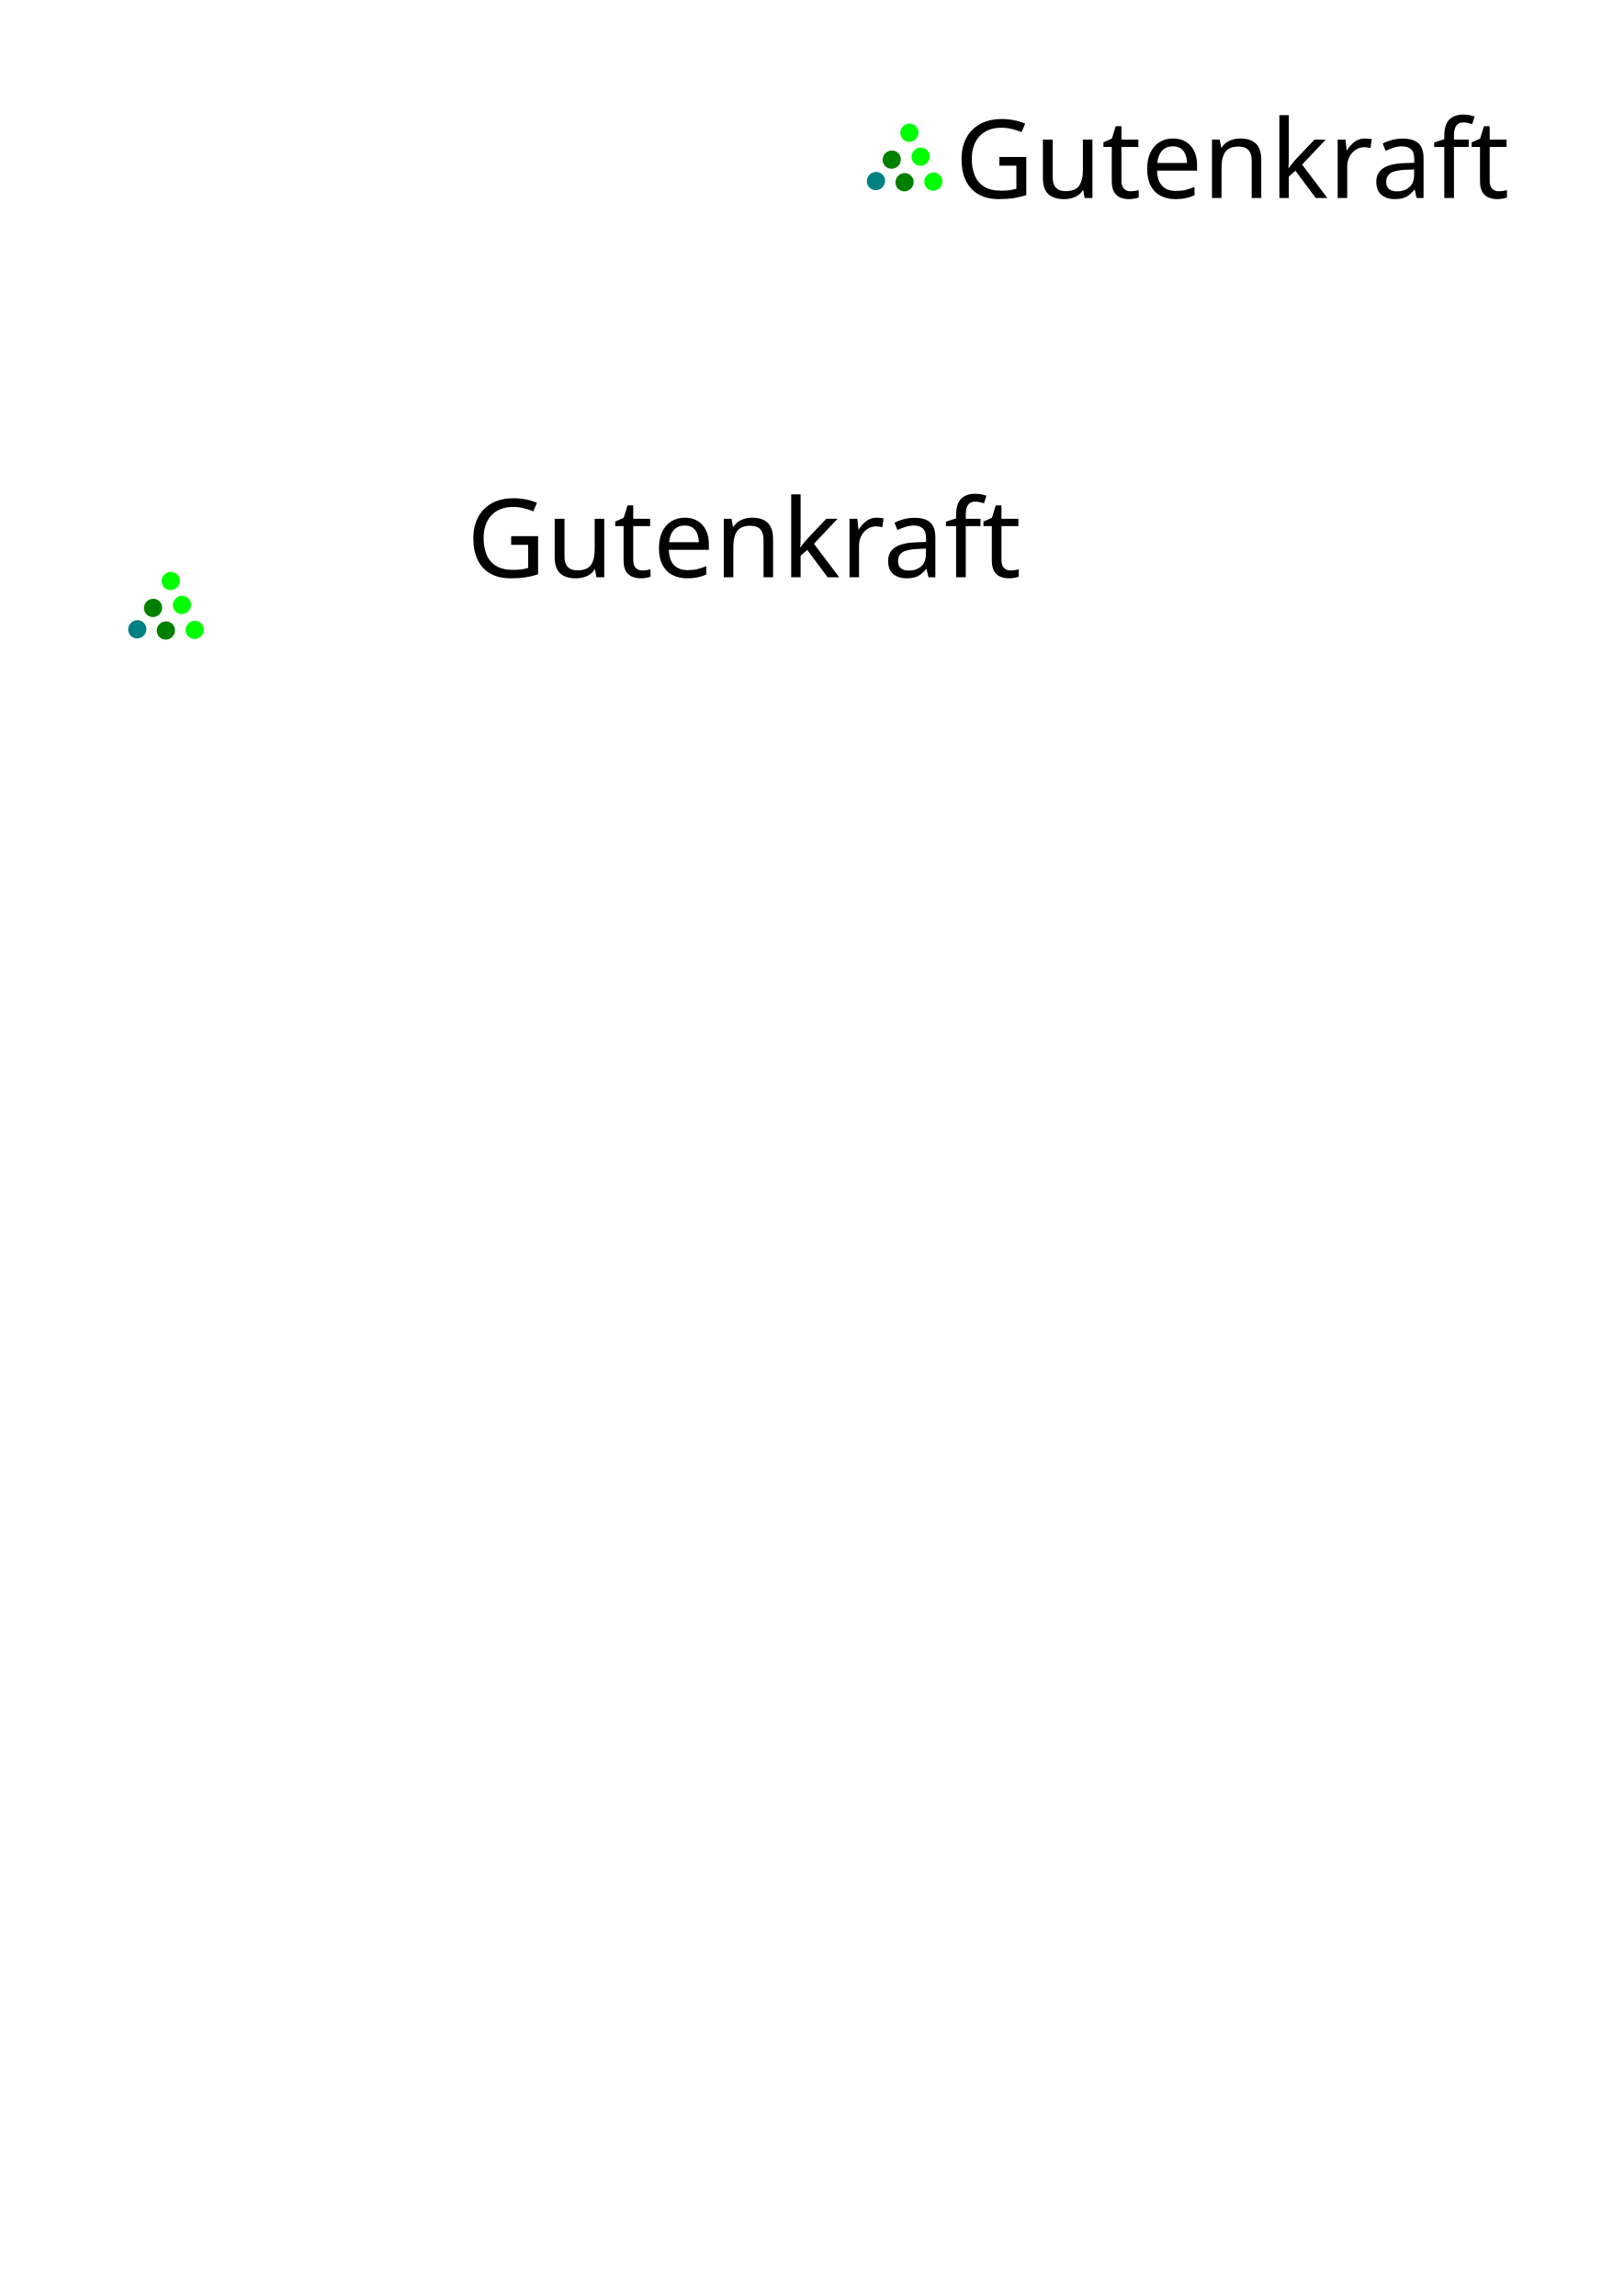
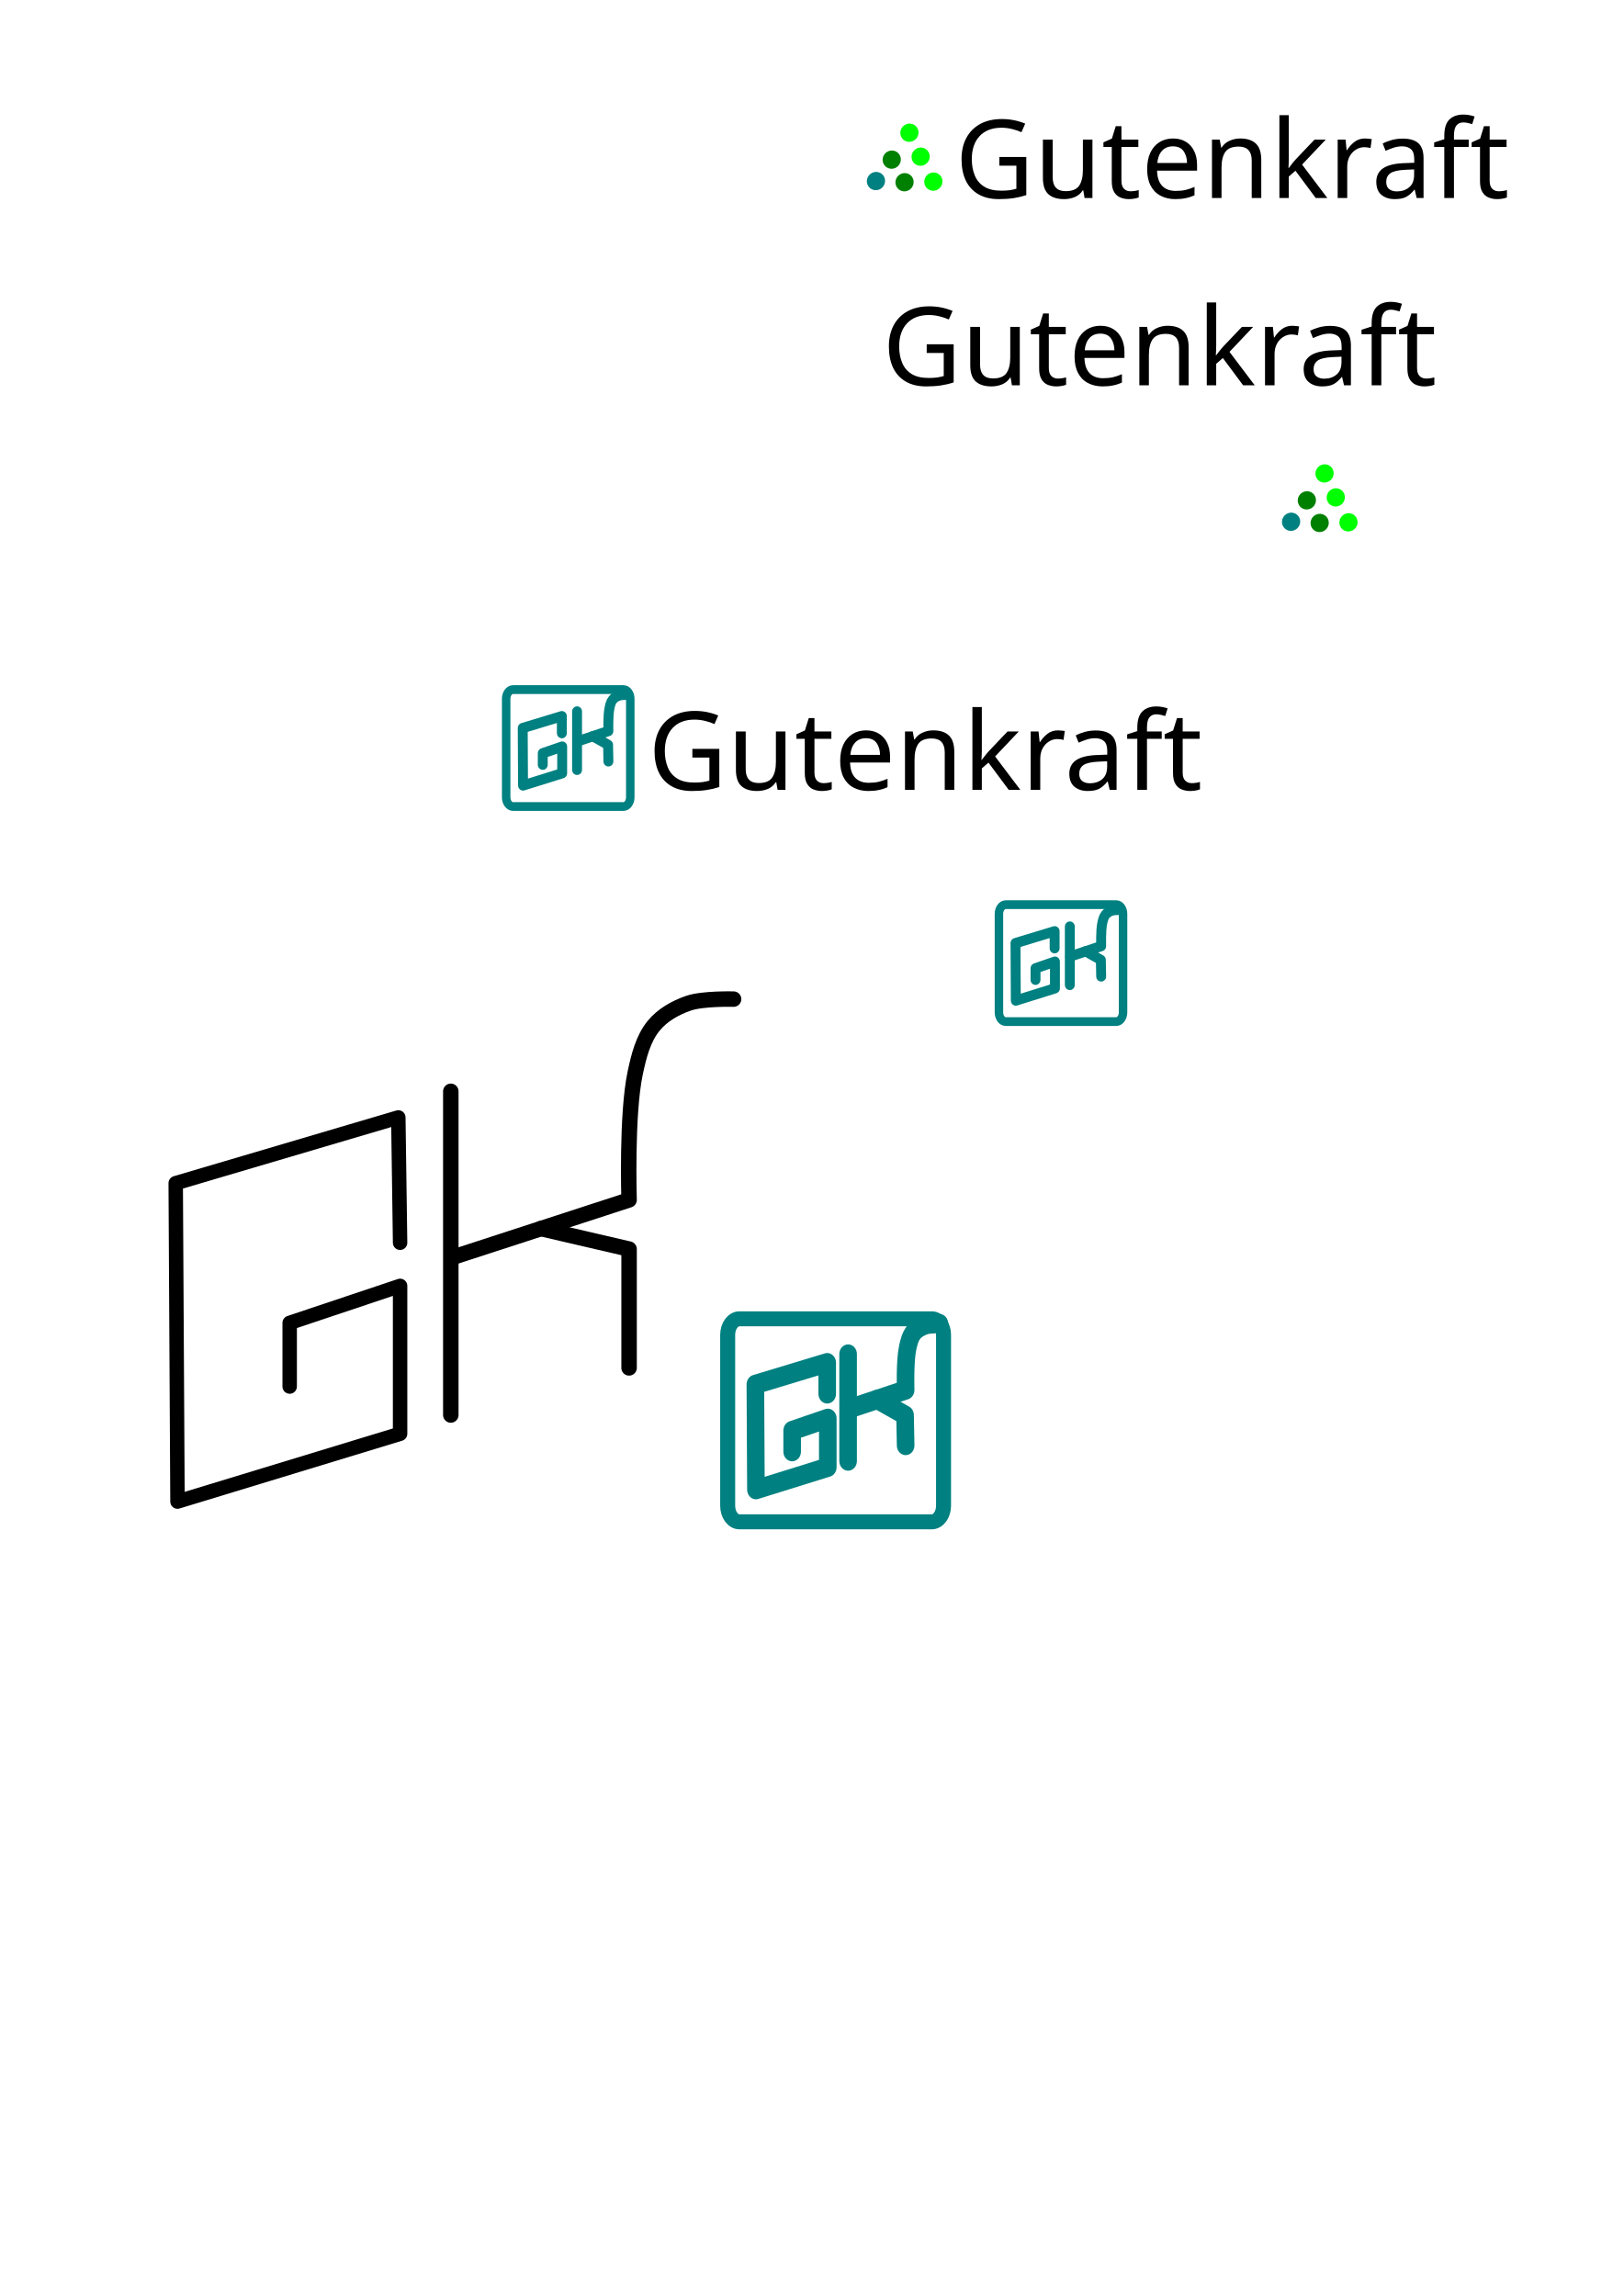
<svg xmlns="http://www.w3.org/2000/svg" width="210mm" height="297mm" viewBox="0 0 210 297" version="1.1" id="svg8">
  <defs id="defs2" />
  <g id="layer1">
    <rect id="rect3713" width="87.722" height="25.442" x="32.068" y="25.883" style="stroke-width:0.265;fill:none" />
    <g id="g3846">
      <text id="text3717" y="25.618" x="123.5" style="font-style:normal;font-variant:normal;font-weight:normal;font-stretch:normal;font-size:14.111px;line-height:1.25;font-family:Rockwell;-inkscape-font-specification:Rockwell;letter-spacing:0px;word-spacing:0px;fill:#000000;fill-opacity:1;stroke:none;stroke-width:0.265" xml:space="preserve">
        <tspan style="font-style:normal;font-variant:normal;font-weight:normal;font-stretch:normal;font-size:14.111px;font-family:Rockwell;-inkscape-font-specification:Rockwell;stroke-width:0.265" y="25.618" x="123.5" id="tspan3715">Gutenkraft</tspan>
      </text>
      <g transform="matrix(0.1727187,-0.09717366,0.09351174,0.1711758,99.66102,14.42158)" id="g3778">
        <circle style="fill:#008080;stroke-width:0.089" id="path3721" cx="38.598" cy="74.477" r="6" />
        <circle style="fill:#008000;stroke-width:0.089" id="path3721-9" cx="54.329" cy="67.226" r="6" />
        <circle style="fill:#00ff00;stroke-width:0.089" id="path3721-8" cx="72.881" cy="57.42" r="6" />
        <circle style="fill:#008000;stroke-width:0.089" id="path3721-3" cx="54.595" cy="84.452" r="6" />
        <circle style="fill:#00ff00;stroke-width:0.089" id="path3721-4" cx="71.821" cy="74.912" r="6" />
        <circle style="fill:#00ff00;stroke-width:0.089" id="path3721-6" cx="71.291" cy="93.463" r="6" />
      </g>
    </g>
-     <text xml:space="preserve" style="font-style:normal;font-variant:normal;font-weight:normal;font-stretch:normal;font-size:14.111px;line-height:1.25;font-family:Rockwell;-inkscape-font-specification:Rockwell;letter-spacing:0px;word-spacing:0px;fill:#000000;fill-opacity:1;stroke:none;stroke-width:0.265" x="60.361" y="74.668" id="text3717-9">
-       <tspan id="tspan3715-9" x="60.361" y="74.668" style="font-style:normal;font-variant:normal;font-weight:normal;font-stretch:normal;font-size:14.111px;font-family:Rockwell;-inkscape-font-specification:Rockwell;stroke-width:0.265">Gutenkraft</tspan>
+     <text xml:space="preserve" style="font-style:normal;font-variant:normal;font-weight:normal;font-stretch:normal;font-size:14.111px;line-height:1.25;font-family:Rockwell;-inkscape-font-specification:Rockwell;letter-spacing:0px;word-spacing:0px;fill:#000000;fill-opacity:1;stroke:none;stroke-width:0.265" x="114.104" y="49.843" id="text3717-9">
+       <tspan id="tspan3715-9" x="114.104" y="49.843" style="font-style:normal;font-variant:normal;font-weight:normal;font-stretch:normal;font-size:14.111px;font-family:Rockwell;-inkscape-font-specification:Rockwell;stroke-width:0.265">Gutenkraft</tspan>
    </text>
-     <g id="g3778-2" transform="matrix(0.1727187,-0.09717366,0.09351174,0.1711758,4.12467,72.408)">
+     <g id="g3778-2" transform="matrix(0.1727187,-0.09717366,0.09351174,0.1711758,153.3506,58.4948)">
      <circle r="6" cy="74.477" cx="38.598" id="path3721-5" style="fill:#008080;stroke-width:0.089" />
      <circle r="6" cy="67.226" cx="54.329" id="path3721-9-4" style="fill:#008000;stroke-width:0.089" />
      <circle r="6" cy="57.42" cx="72.881" id="path3721-8-6" style="fill:#00ff00;stroke-width:0.089" />
      <circle r="6" cy="84.452" cx="54.595" id="path3721-3-8" style="fill:#008000;stroke-width:0.089" />
      <circle r="6" cy="74.912" cx="71.821" id="path3721-4-6" style="fill:#00ff00;stroke-width:0.089" />
      <circle r="6" cy="93.463" cx="71.291" id="path3721-6-8" style="fill:#00ff00;stroke-width:0.089" />
    </g>
+     <g id="g4606" transform="translate(-50.61918,9.010743)">
+       <path id="path4574" d="m 102.365,151.745 -0.23,-16.21 -28.79,8.503 0.23,41.189 28.79,-8.769 1e-5,-19.133 -14.28,4.783 2e-6,8.238" style="fill:none;stroke:#000000;stroke-width:1.867;stroke-linecap:round;stroke-linejoin:round;stroke-miterlimit:4;stroke-dasharray:none;stroke-opacity:1" />
+       <g id="g4599">
+         <path style="fill:none;stroke:#000000;stroke-width:2;stroke-linecap:round;stroke-linejoin:miter;stroke-miterlimit:4;stroke-dasharray:none;stroke-opacity:1" d="m 108.924,132.156 v 41.873" id="path4576" />
+         <path style="fill:none;stroke:#000000;stroke-width:2;stroke-linecap:round;stroke-linejoin:round;stroke-miterlimit:4;stroke-dasharray:none;stroke-opacity:1" d="m 109.189,153.623 22.792,-7.421 c 0,0 -0.352,-11.069 0.795,-16.431 0.456,-2.134 1.005,-4.405 2.385,-6.096 1.131,-1.386 2.815,-2.331 4.505,-2.915 1.845,-0.637 5.83,-0.53 5.83,-0.53" id="path4578" />
+         <path style="fill:none;stroke:#000000;stroke-width:2;stroke-linecap:round;stroke-linejoin:round;stroke-miterlimit:4;stroke-dasharray:none;stroke-opacity:1" d="m 120.585,149.913 11.396,2.65 v 15.371" id="path4580" />
+       </g>
+     </g>
+     <g transform="translate(66.43639,79.55566)" id="g4670-8">
+       <rect rx="1.523" ry="2.08" y="91.041" x="27.677" height="26.26" width="27.919" id="rect60-0" style="fill:none;stroke:#008080;stroke-width:1.939;stroke-miterlimit:4;stroke-dasharray:none;stroke-opacity:1" />
+       <g transform="matrix(0.9636501,0,0,1.062354,-59.07017,-9.537919)" id="g4662-1">
+         <path style="fill:none;stroke:#008080;stroke-width:2.36;stroke-linecap:round;stroke-linejoin:round;stroke-miterlimit:4;stroke-dasharray:none;stroke-opacity:1" d="m 103.377,103.809 0.001,-3.788 -9.643,2.644 0.077,12.806 9.643,-2.726 v -5.949 l -4.783,1.487 1.2e-5,2.561" id="path4574-7-0" />
+         <path style="fill:none;stroke:#008080;stroke-width:2.36;stroke-linecap:round;stroke-linejoin:miter;stroke-miterlimit:4;stroke-dasharray:none;stroke-opacity:1" d="m 106.182,98.97 v 13.019" id="path4576-6-4" />
+         <path style="fill:none;stroke:#008080;stroke-width:2.36;stroke-linecap:round;stroke-linejoin:round;stroke-miterlimit:4;stroke-dasharray:none;stroke-opacity:1" d="m 106.271,105.644 7.634,-2.307 c 0,0 -0.118,-3.442 0.266,-5.109 0.153,-0.663 0.337,-1.37 0.799,-1.895 0.379,-0.431 0.943,-0.725 1.509,-0.906 0.618,-0.198 1.953,-0.165 1.953,-0.165" id="path4578-1-1" />
+         <path style="fill:none;stroke:#008080;stroke-width:2.36;stroke-linecap:round;stroke-linejoin:round;stroke-miterlimit:4;stroke-dasharray:none;stroke-opacity:1" d="m 110.088,104.491 3.739,1.919 0.078,3.684" id="path4580-7-9" />
+       </g>
+     </g>
+     <g id="g4820">
+       <g transform="matrix(0.9337901,0,0,0.9644539,4.871182,2.8032)" id="g4750">
+         <rect style="fill:none;stroke:#008080;stroke-width:1.175;stroke-miterlimit:4;stroke-dasharray:none;stroke-opacity:1" id="rect60" width="17.19" height="15.679" x="64.89" y="89.584" ry="1.242" rx="0.938" />
+         <path style="fill:none;stroke:#008080;stroke-width:1.372;stroke-linecap:round;stroke-linejoin:round;stroke-miterlimit:4;stroke-dasharray:none;stroke-opacity:1" d="m 72.603,95.428 5.62e-4,-2.28 -5.42,1.591 0.043,7.706 5.42,-1.641 v -3.579 l -2.689,0.895 6e-6,1.541" id="path4574-7" />
+         <path style="fill:none;stroke:#008080;stroke-width:1.372;stroke-linecap:round;stroke-linejoin:miter;stroke-miterlimit:4;stroke-dasharray:none;stroke-opacity:1" d="m 74.708,92.516 v 7.834" id="path4576-6" />
+         <path style="fill:none;stroke:#008080;stroke-width:1.372;stroke-linecap:round;stroke-linejoin:round;stroke-miterlimit:4;stroke-dasharray:none;stroke-opacity:1" d="m 74.758,96.532 4.291,-1.388 c 0,0 -0.066,-2.071 0.15,-3.074 0.086,-0.399 0.189,-0.824 0.449,-1.14 0.213,-0.259 0.53,-0.436 0.848,-0.545 0.347,-0.119 1.098,-0.099 1.098,-0.099" id="path4578-1" />
+         <path style="fill:none;stroke:#008080;stroke-width:1.372;stroke-linecap:round;stroke-linejoin:round;stroke-miterlimit:4;stroke-dasharray:none;stroke-opacity:1" d="m 76.904,95.838 2.102,1.155 0.044,2.217" id="path4580-7" />
+       </g>
+       <text id="text3717-9-9" y="102.179" x="83.797" style="font-style:normal;font-variant:normal;font-weight:normal;font-stretch:normal;font-size:14.111px;line-height:1.25;font-family:Rockwell;-inkscape-font-specification:Rockwell;letter-spacing:0px;word-spacing:0px;fill:#000000;fill-opacity:1;stroke:none;stroke-width:0.265" xml:space="preserve">
+         <tspan style="font-style:normal;font-variant:normal;font-weight:normal;font-stretch:normal;font-size:14.111px;font-family:Rockwell;-inkscape-font-specification:Rockwell;stroke-width:0.265" y="102.179" x="83.797" id="tspan3715-9-9">Gutenkraft</tspan>
+       </text>
+     </g>
+     <g id="g4750-1" transform="matrix(0.9337901,0,0,0.9644538,68.60295,30.62513)">
+       <rect rx="0.938" ry="1.242" y="89.584" x="64.89" height="15.679" width="17.19" id="rect60-1" style="fill:none;stroke:#008080;stroke-width:1.175;stroke-miterlimit:4;stroke-dasharray:none;stroke-opacity:1" />
+       <path id="path4574-7-8" d="m 72.603,95.428 5.62e-4,-2.28 -5.42,1.591 0.043,7.706 5.42,-1.641 v -3.579 l -2.689,0.895 6e-6,1.541" style="fill:none;stroke:#008080;stroke-width:1.372;stroke-linecap:round;stroke-linejoin:round;stroke-miterlimit:4;stroke-dasharray:none;stroke-opacity:1" />
+       <path id="path4576-6-0" d="m 74.708,92.516 v 7.834" style="fill:none;stroke:#008080;stroke-width:1.372;stroke-linecap:round;stroke-linejoin:miter;stroke-miterlimit:4;stroke-dasharray:none;stroke-opacity:1" />
+       <path id="path4578-1-9" d="m 74.758,96.532 4.291,-1.388 c 0,0 -0.066,-2.071 0.15,-3.074 0.086,-0.399 0.189,-0.824 0.449,-1.14 0.213,-0.259 0.53,-0.436 0.848,-0.545 0.347,-0.119 1.098,-0.099 1.098,-0.099" style="fill:none;stroke:#008080;stroke-width:1.372;stroke-linecap:round;stroke-linejoin:round;stroke-miterlimit:4;stroke-dasharray:none;stroke-opacity:1" />
+       <path id="path4580-7-1" d="m 76.904,95.838 2.102,1.155 0.044,2.217" style="fill:none;stroke:#008080;stroke-width:1.372;stroke-linecap:round;stroke-linejoin:round;stroke-miterlimit:4;stroke-dasharray:none;stroke-opacity:1" />
+     </g>
  </g>
</svg>
